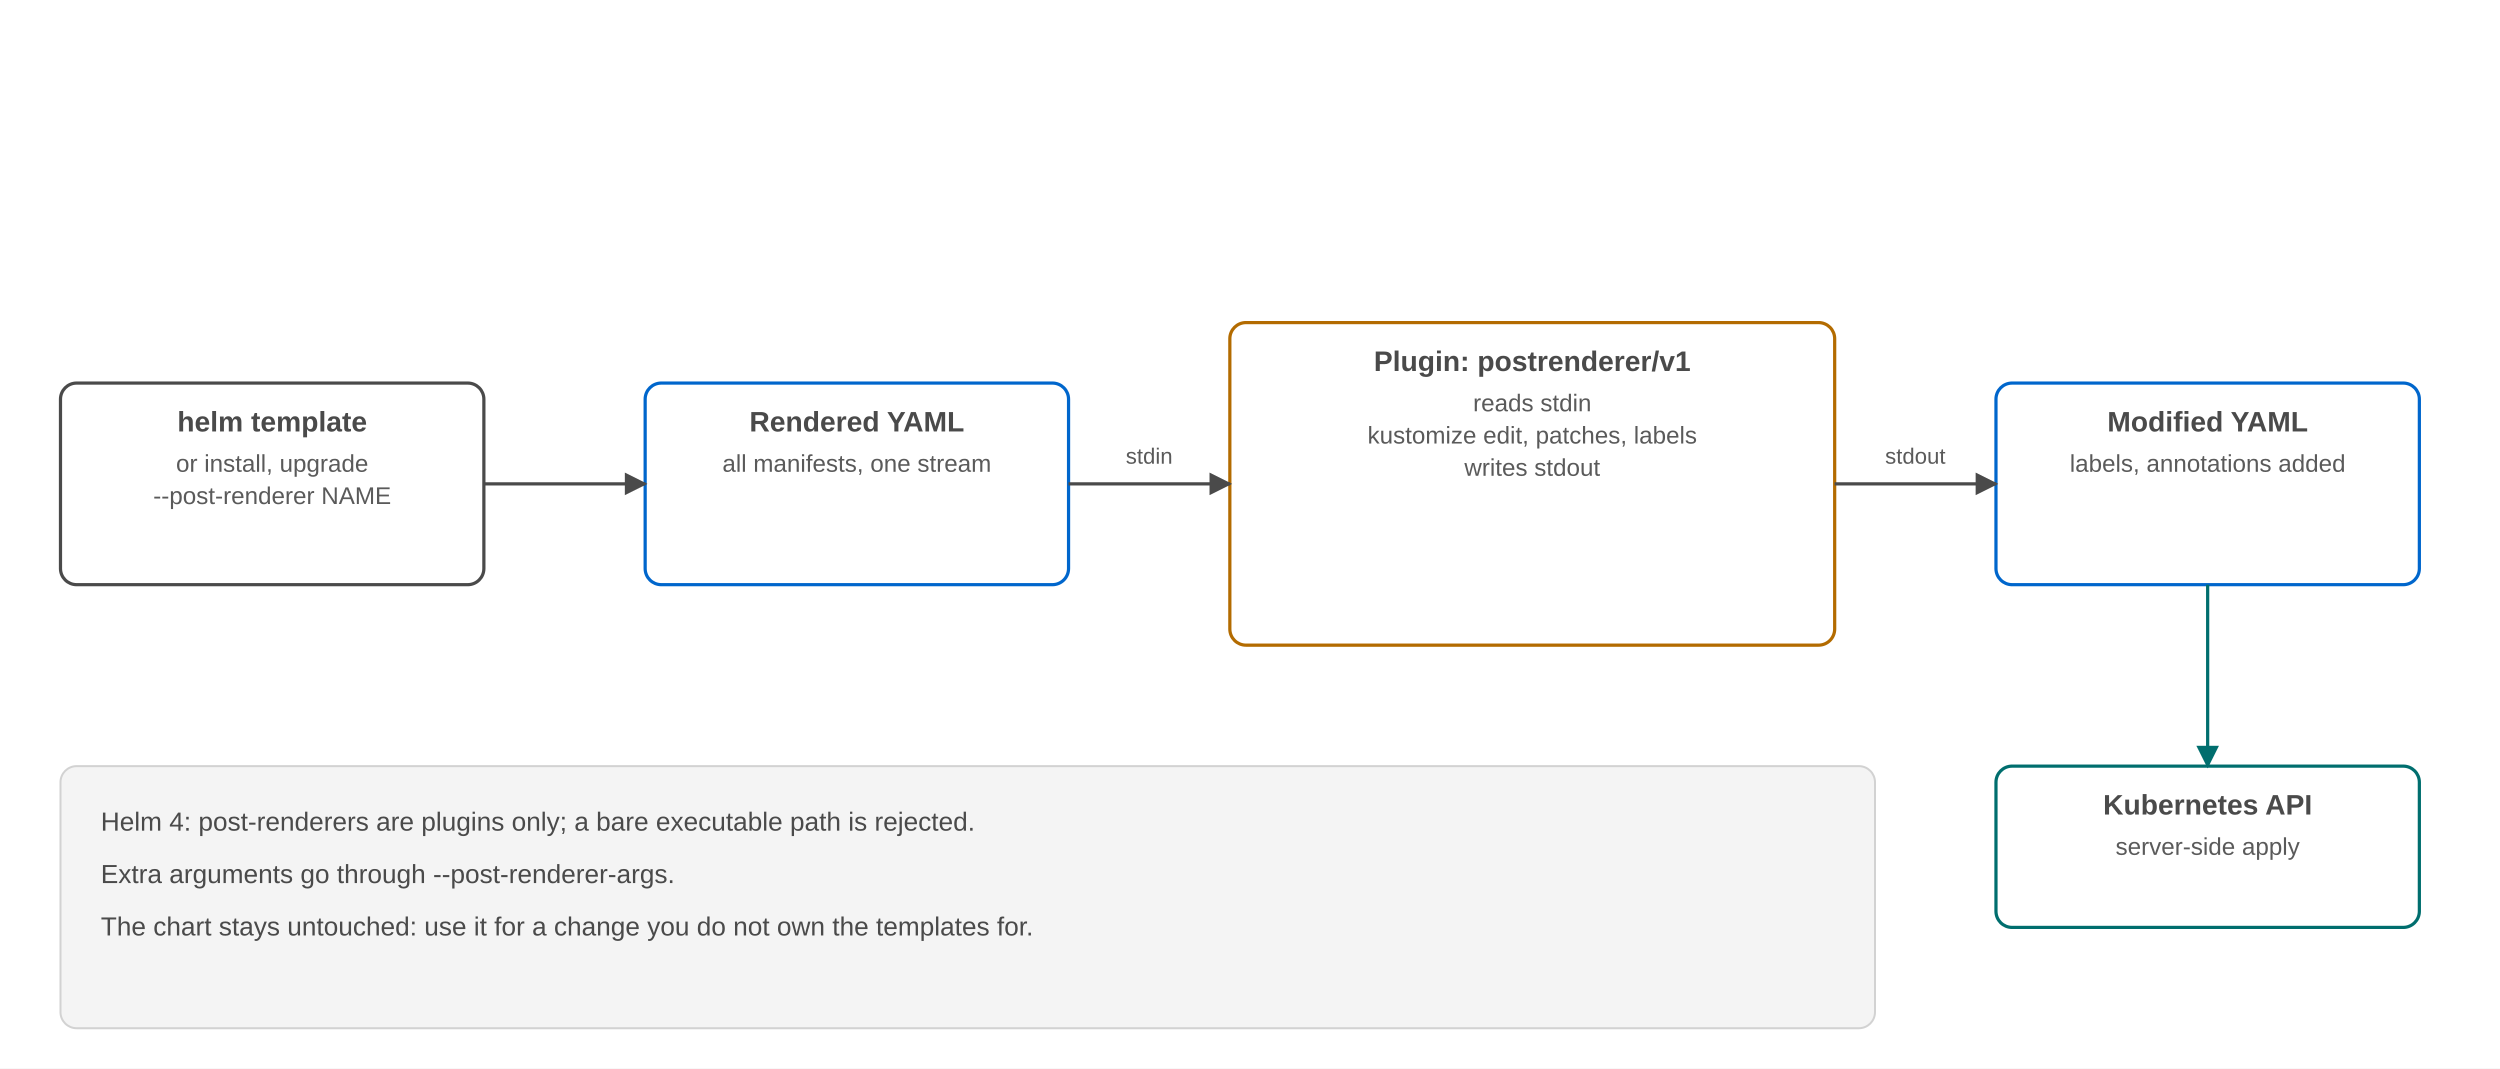
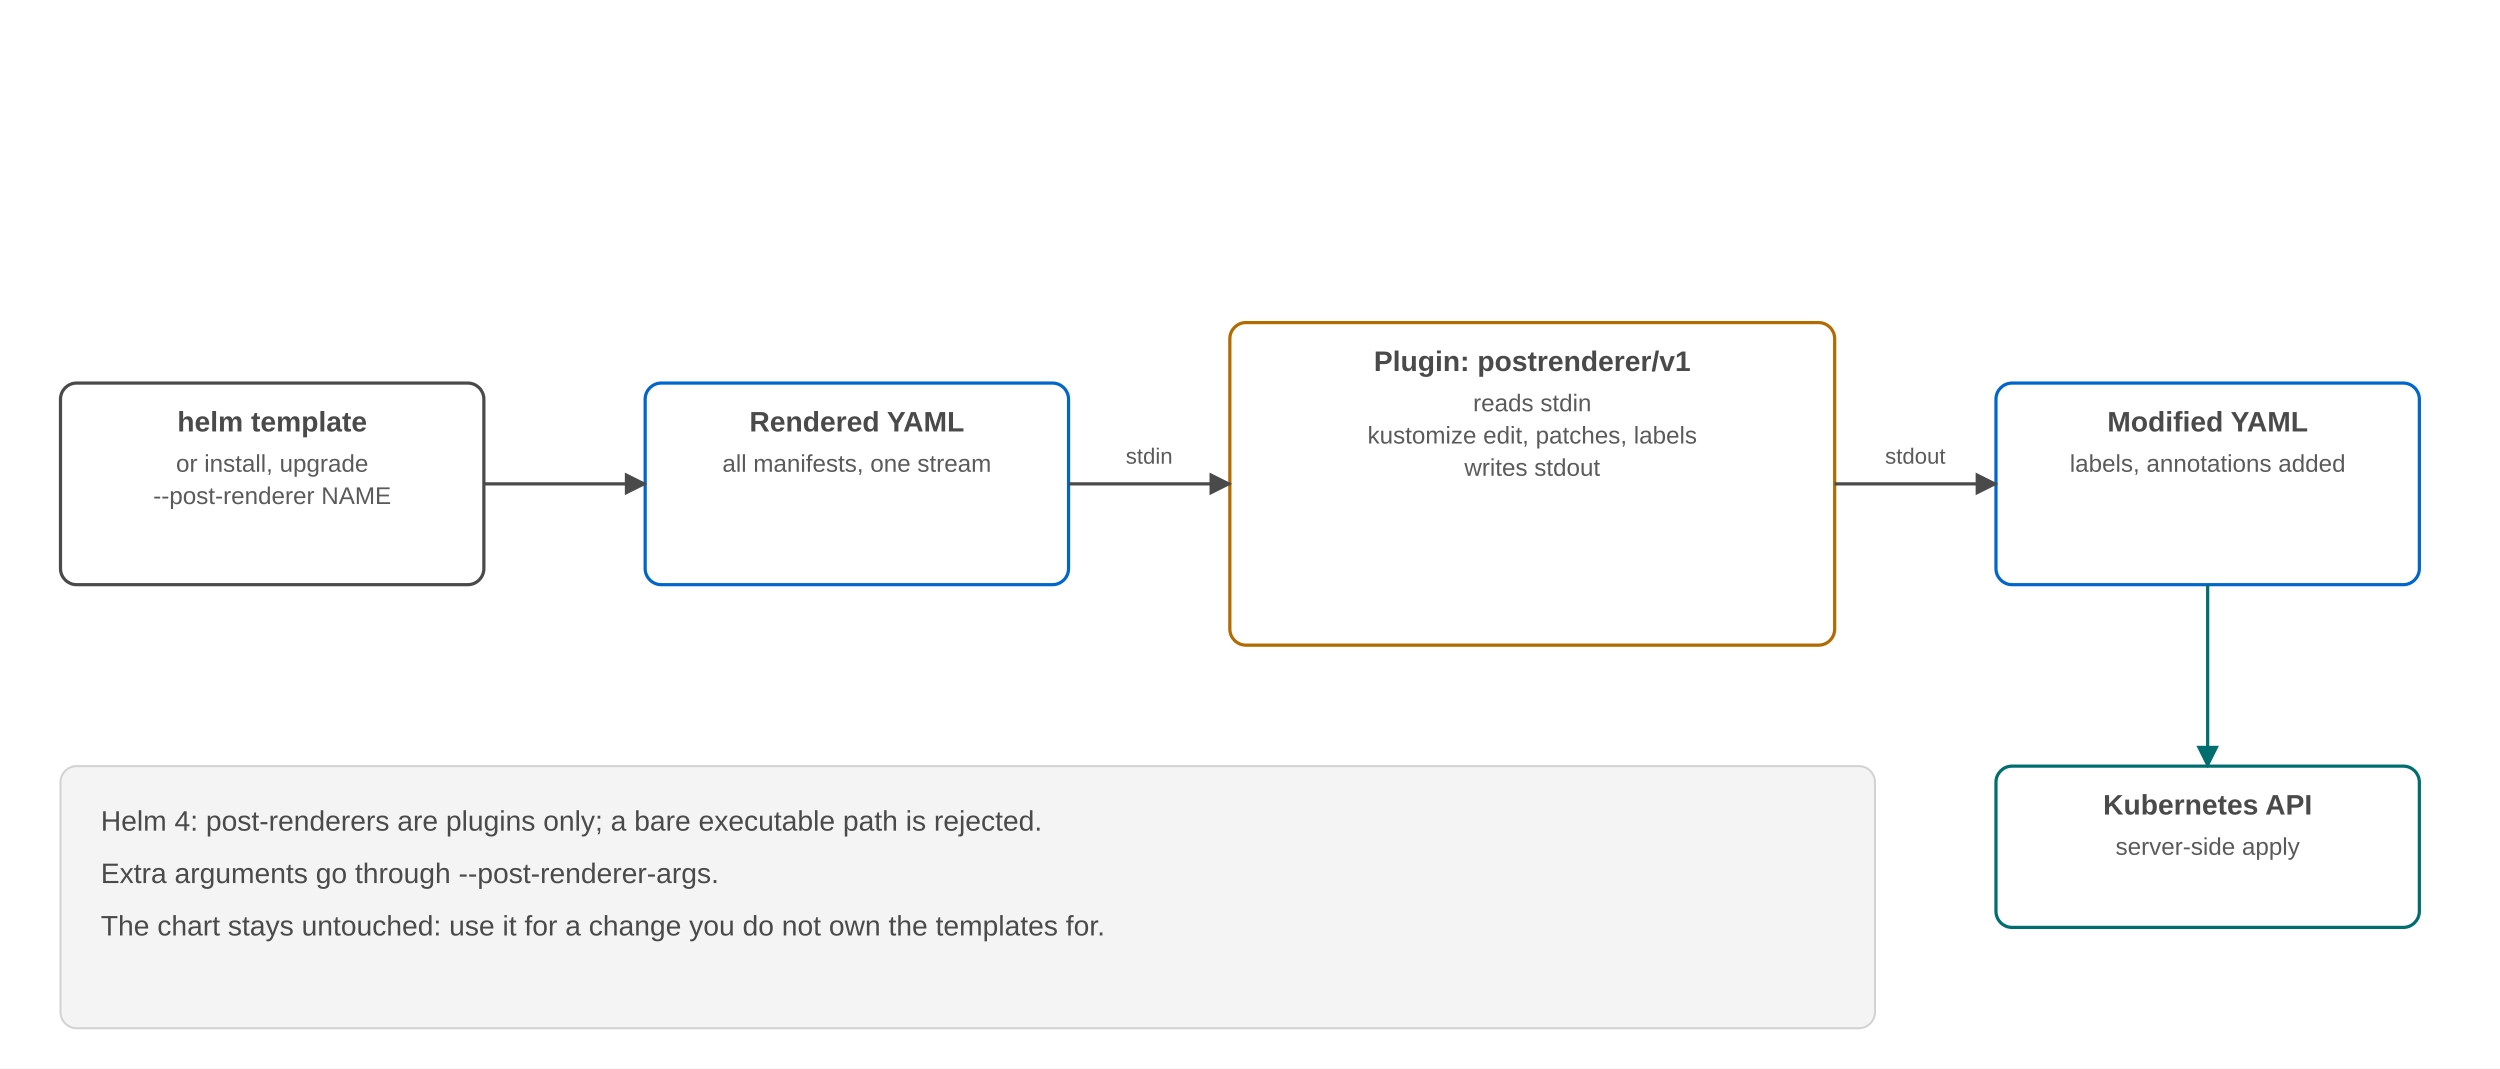
<svg xmlns="http://www.w3.org/2000/svg" viewBox="0 0 1240 530" width="1240" height="530">
  <defs>
    <marker id="_arrow_neutral_0" viewBox="0 0 10 10" refX="9" refY="5" markerWidth="7" markerHeight="7" orient="auto-start-reverse">
      <path d="M 0 0 L 10 5 L 0 10 z" fill="#4A4A4A" />
    </marker>
    <marker id="_arrow_platform_0" viewBox="0 0 10 10" refX="9" refY="5" markerWidth="7" markerHeight="7" orient="auto-start-reverse">
      <path d="M 0 0 L 10 5 L 0 10 z" fill="#006E6E" />
    </marker>
  </defs>
  <rect x="0" y="0" width="1240" height="530" fill="#FFFFFF" />
  <rect x="30" y="190" width="210" height="100" rx="8" ry="8" fill="#FFFFFF" stroke="#4A4A4A" stroke-width="1.6" />
  <text x="135.0" y="214" font-family="Overpass, Red Hat Text, Arial, sans-serif" font-size="14" font-weight="600" fill="#4A4A4A" text-anchor="middle">helm template</text>
  <text x="135.0" y="234" font-family="Red Hat Text, Arial, sans-serif" font-size="12" fill="#5A5A5A" text-anchor="middle">or install, upgrade</text>
  <text x="135.0" y="250" font-family="Red Hat Text, Arial, sans-serif" font-size="12" fill="#5A5A5A" text-anchor="middle">--post-renderer NAME</text>
  <rect x="320" y="190" width="210" height="100" rx="8" ry="8" fill="#FFFFFF" stroke="#0066CC" stroke-width="1.6" />
  <text x="425.0" y="214" font-family="Overpass, Red Hat Text, Arial, sans-serif" font-size="14" font-weight="600" fill="#4A4A4A" text-anchor="middle">Rendered YAML</text>
  <text x="425.0" y="234" font-family="Red Hat Text, Arial, sans-serif" font-size="12" fill="#5A5A5A" text-anchor="middle">all manifests, one stream</text>
  <rect x="610" y="160" width="300" height="160" rx="8" ry="8" fill="#FFFFFF" stroke="#B36B00" stroke-width="1.6" />
  <text x="760.0" y="184" font-family="Overpass, Red Hat Text, Arial, sans-serif" font-size="14" font-weight="600" fill="#4A4A4A" text-anchor="middle">Plugin: postrenderer/v1</text>
  <text x="760.0" y="204" font-family="Red Hat Text, Arial, sans-serif" font-size="12" fill="#5A5A5A" text-anchor="middle">reads stdin</text>
  <text x="760.0" y="220" font-family="Red Hat Text, Arial, sans-serif" font-size="12" fill="#5A5A5A" text-anchor="middle">kustomize edit, patches, labels</text>
  <text x="760.0" y="236" font-family="Red Hat Text, Arial, sans-serif" font-size="12" fill="#5A5A5A" text-anchor="middle">writes stdout</text>
  <rect x="990" y="190" width="210" height="100" rx="8" ry="8" fill="#FFFFFF" stroke="#0066CC" stroke-width="1.6" />
  <text x="1095.0" y="214" font-family="Overpass, Red Hat Text, Arial, sans-serif" font-size="14" font-weight="600" fill="#4A4A4A" text-anchor="middle">Modified YAML</text>
  <text x="1095.0" y="234" font-family="Red Hat Text, Arial, sans-serif" font-size="12" fill="#5A5A5A" text-anchor="middle">labels, annotations added</text>
  <line x1="240" y1="240" x2="320" y2="240" stroke="#4A4A4A" stroke-width="1.6" marker-end="url(#_arrow_neutral_0)" />
  <line x1="530" y1="240" x2="610" y2="240" stroke="#4A4A4A" stroke-width="1.6" marker-end="url(#_arrow_neutral_0)" />
  <text x="570.0" y="230.0" font-family="Red Hat Text, Arial, sans-serif" font-size="11" fill="#5A5A5A" text-anchor="middle">stdin</text>
  <line x1="910" y1="240" x2="990" y2="240" stroke="#4A4A4A" stroke-width="1.6" marker-end="url(#_arrow_neutral_0)" />
  <text x="950.0" y="230.0" font-family="Red Hat Text, Arial, sans-serif" font-size="11" fill="#5A5A5A" text-anchor="middle">stdout</text>
  <rect x="990" y="380" width="210" height="80" rx="8" ry="8" fill="#FFFFFF" stroke="#006E6E" stroke-width="1.6" />
  <text x="1095.0" y="404" font-family="Overpass, Red Hat Text, Arial, sans-serif" font-size="14" font-weight="600" fill="#4A4A4A" text-anchor="middle">Kubernetes API</text>
  <text x="1095.0" y="424" font-family="Red Hat Text, Arial, sans-serif" font-size="12" fill="#5A5A5A" text-anchor="middle">server-side apply</text>
  <line x1="1095" y1="290" x2="1095" y2="380" stroke="#006E6E" stroke-width="1.6" marker-end="url(#_arrow_platform_0)" />
  <rect x="30" y="380" width="900" height="130" rx="8" ry="8" fill="#F4F4F4" stroke="#D2D2D2" stroke-width="1" />
-   <text x="50" y="412" font-family="Overpass, Red Hat Text, Arial, sans-serif" font-size="13" font-weight="normal" fill="#4A4A4A" text-anchor="start">Helm 4: post-renderers are plugins only; a bare executable path is rejected.</text>
-   <text x="50" y="438" font-family="Overpass, Red Hat Text, Arial, sans-serif" font-size="13" font-weight="normal" fill="#4A4A4A" text-anchor="start">Extra arguments go through --post-renderer-args.</text>
-   <text x="50" y="464" font-family="Overpass, Red Hat Text, Arial, sans-serif" font-size="13" font-weight="normal" fill="#4A4A4A" text-anchor="start">The chart stays untouched: use it for a change you do not own the templates for.</text>
+   <text x="50" y="412" font-family="Overpass, Red Hat Text, Arial, sans-serif" font-size="14" font-weight="normal" fill="#4A4A4A" text-anchor="start">Helm 4: post-renderers are plugins only; a bare executable path is rejected.</text>
+   <text x="50" y="438" font-family="Overpass, Red Hat Text, Arial, sans-serif" font-size="14" font-weight="normal" fill="#4A4A4A" text-anchor="start">Extra arguments go through --post-renderer-args.</text>
+   <text x="50" y="464" font-family="Overpass, Red Hat Text, Arial, sans-serif" font-size="14" font-weight="normal" fill="#4A4A4A" text-anchor="start">The chart stays untouched: use it for a change you do not own the templates for.</text>
</svg>
